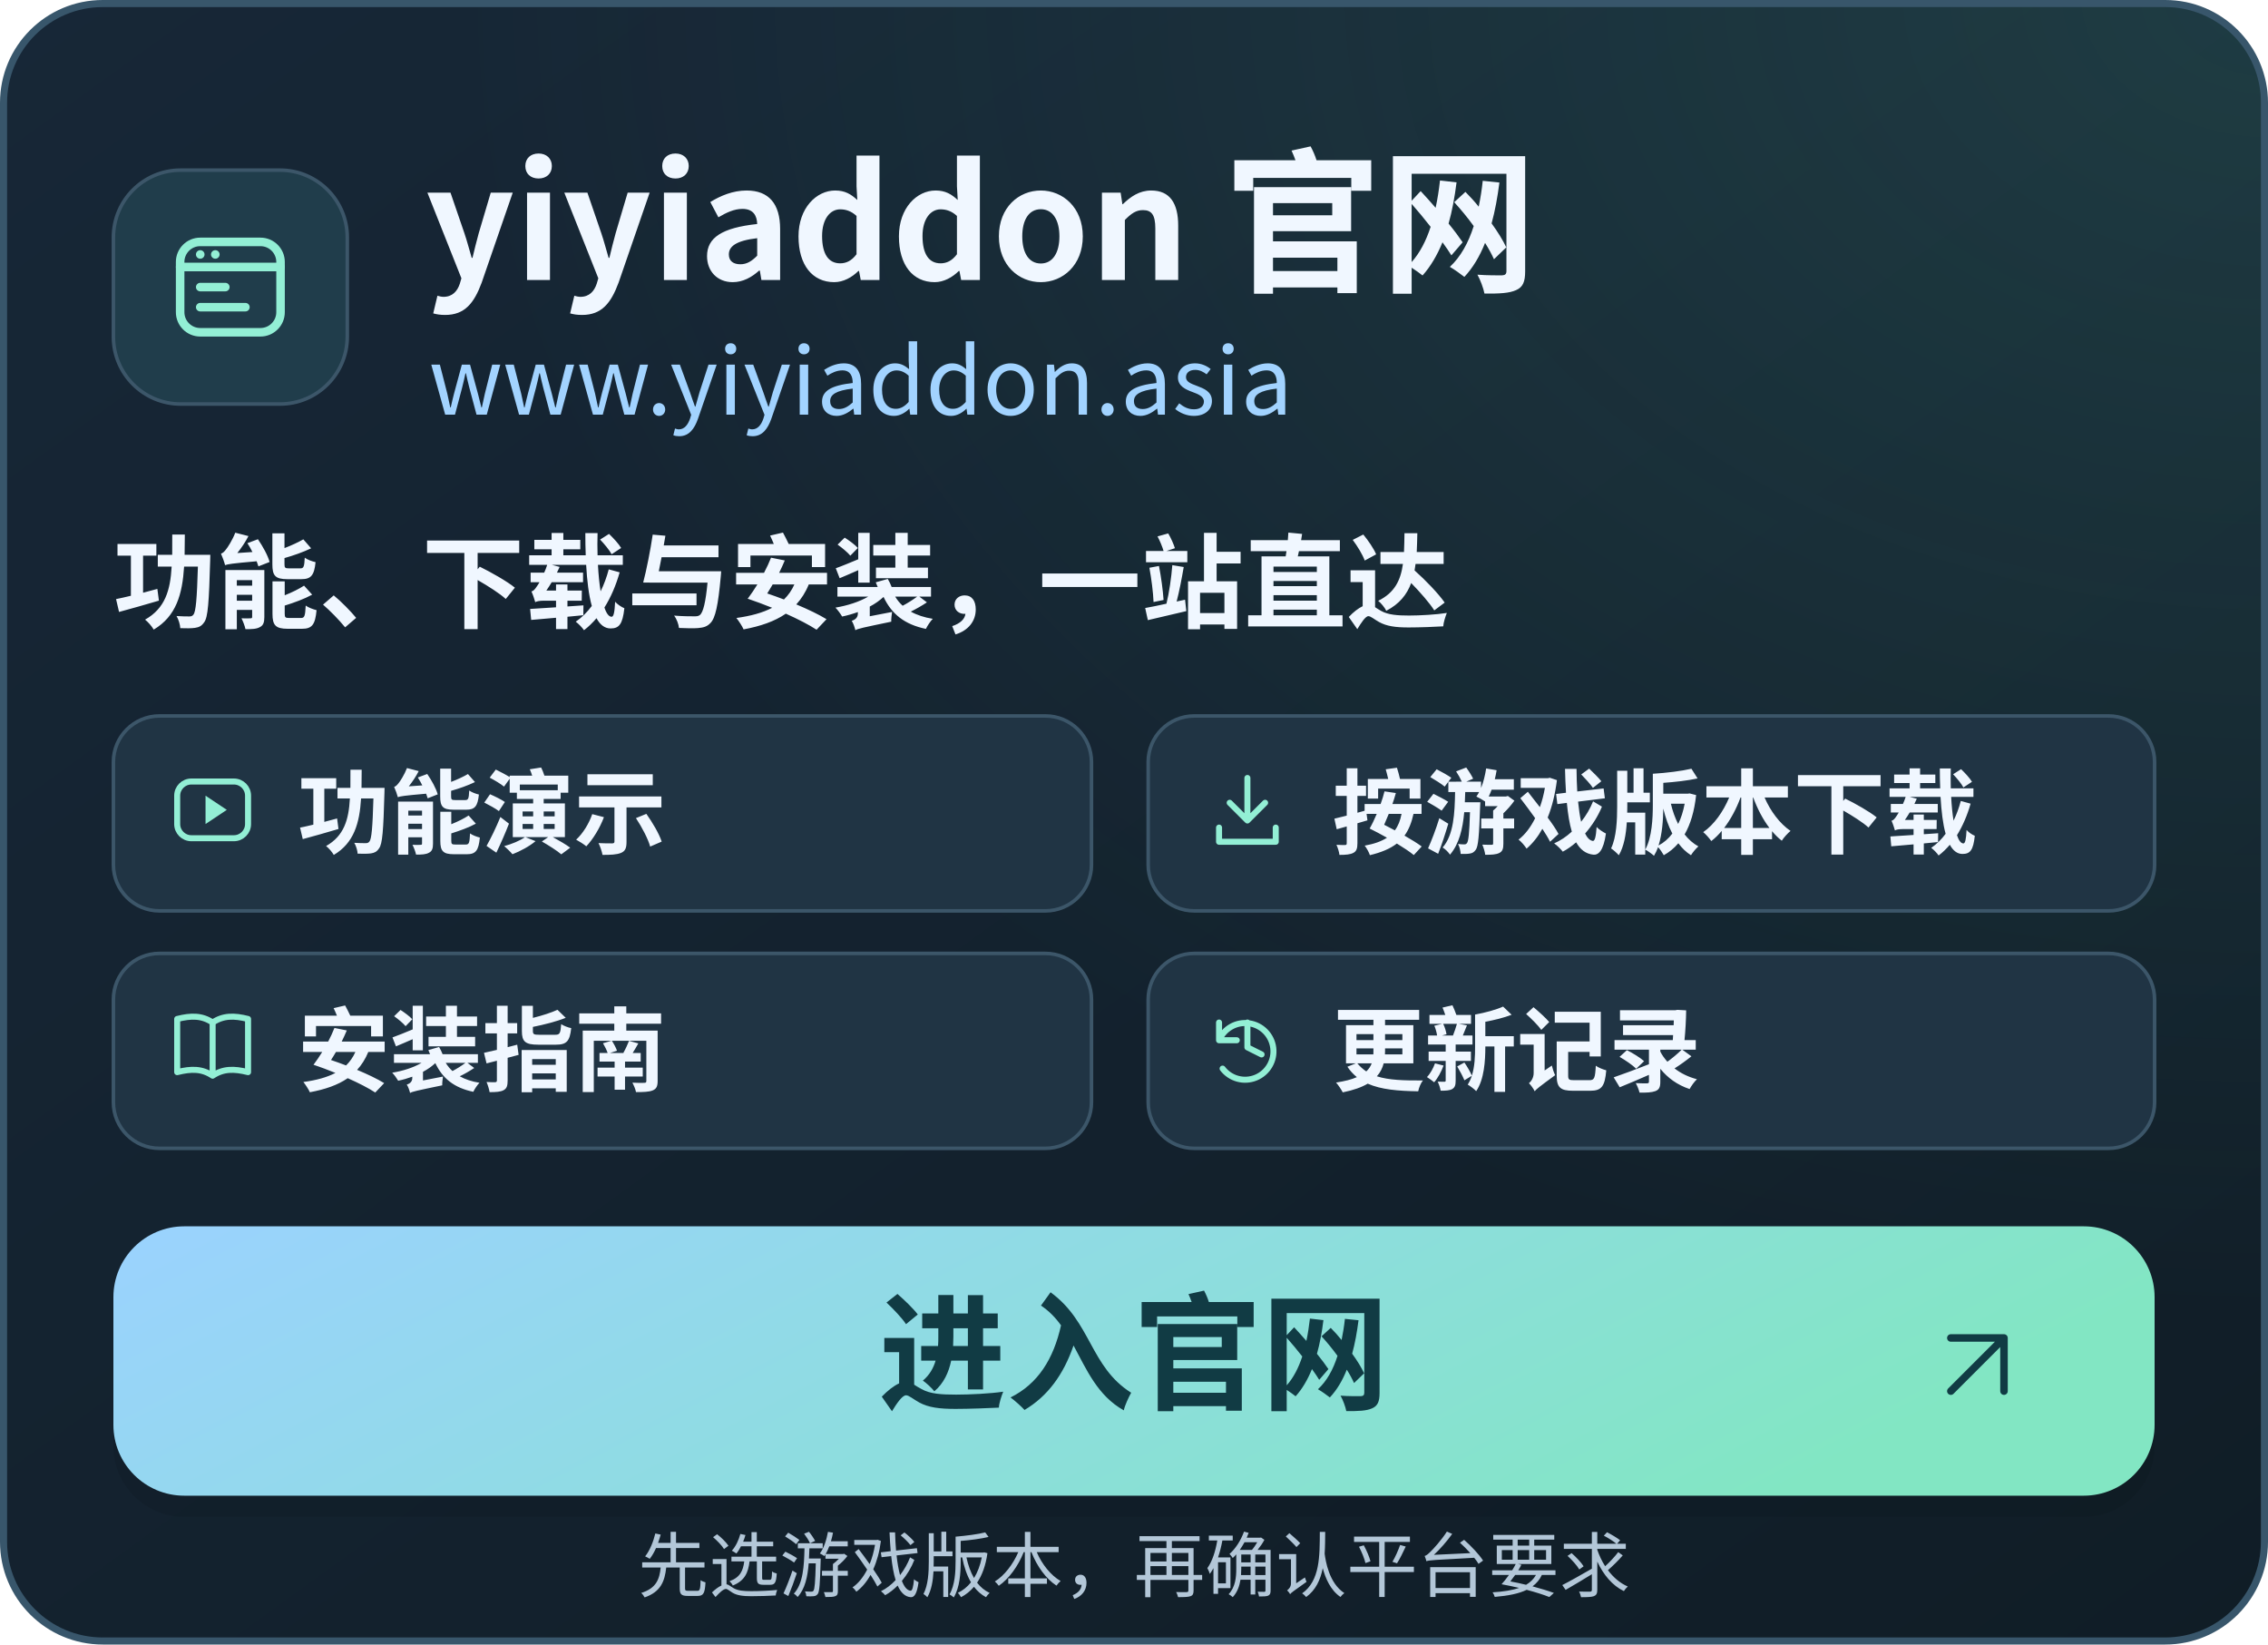
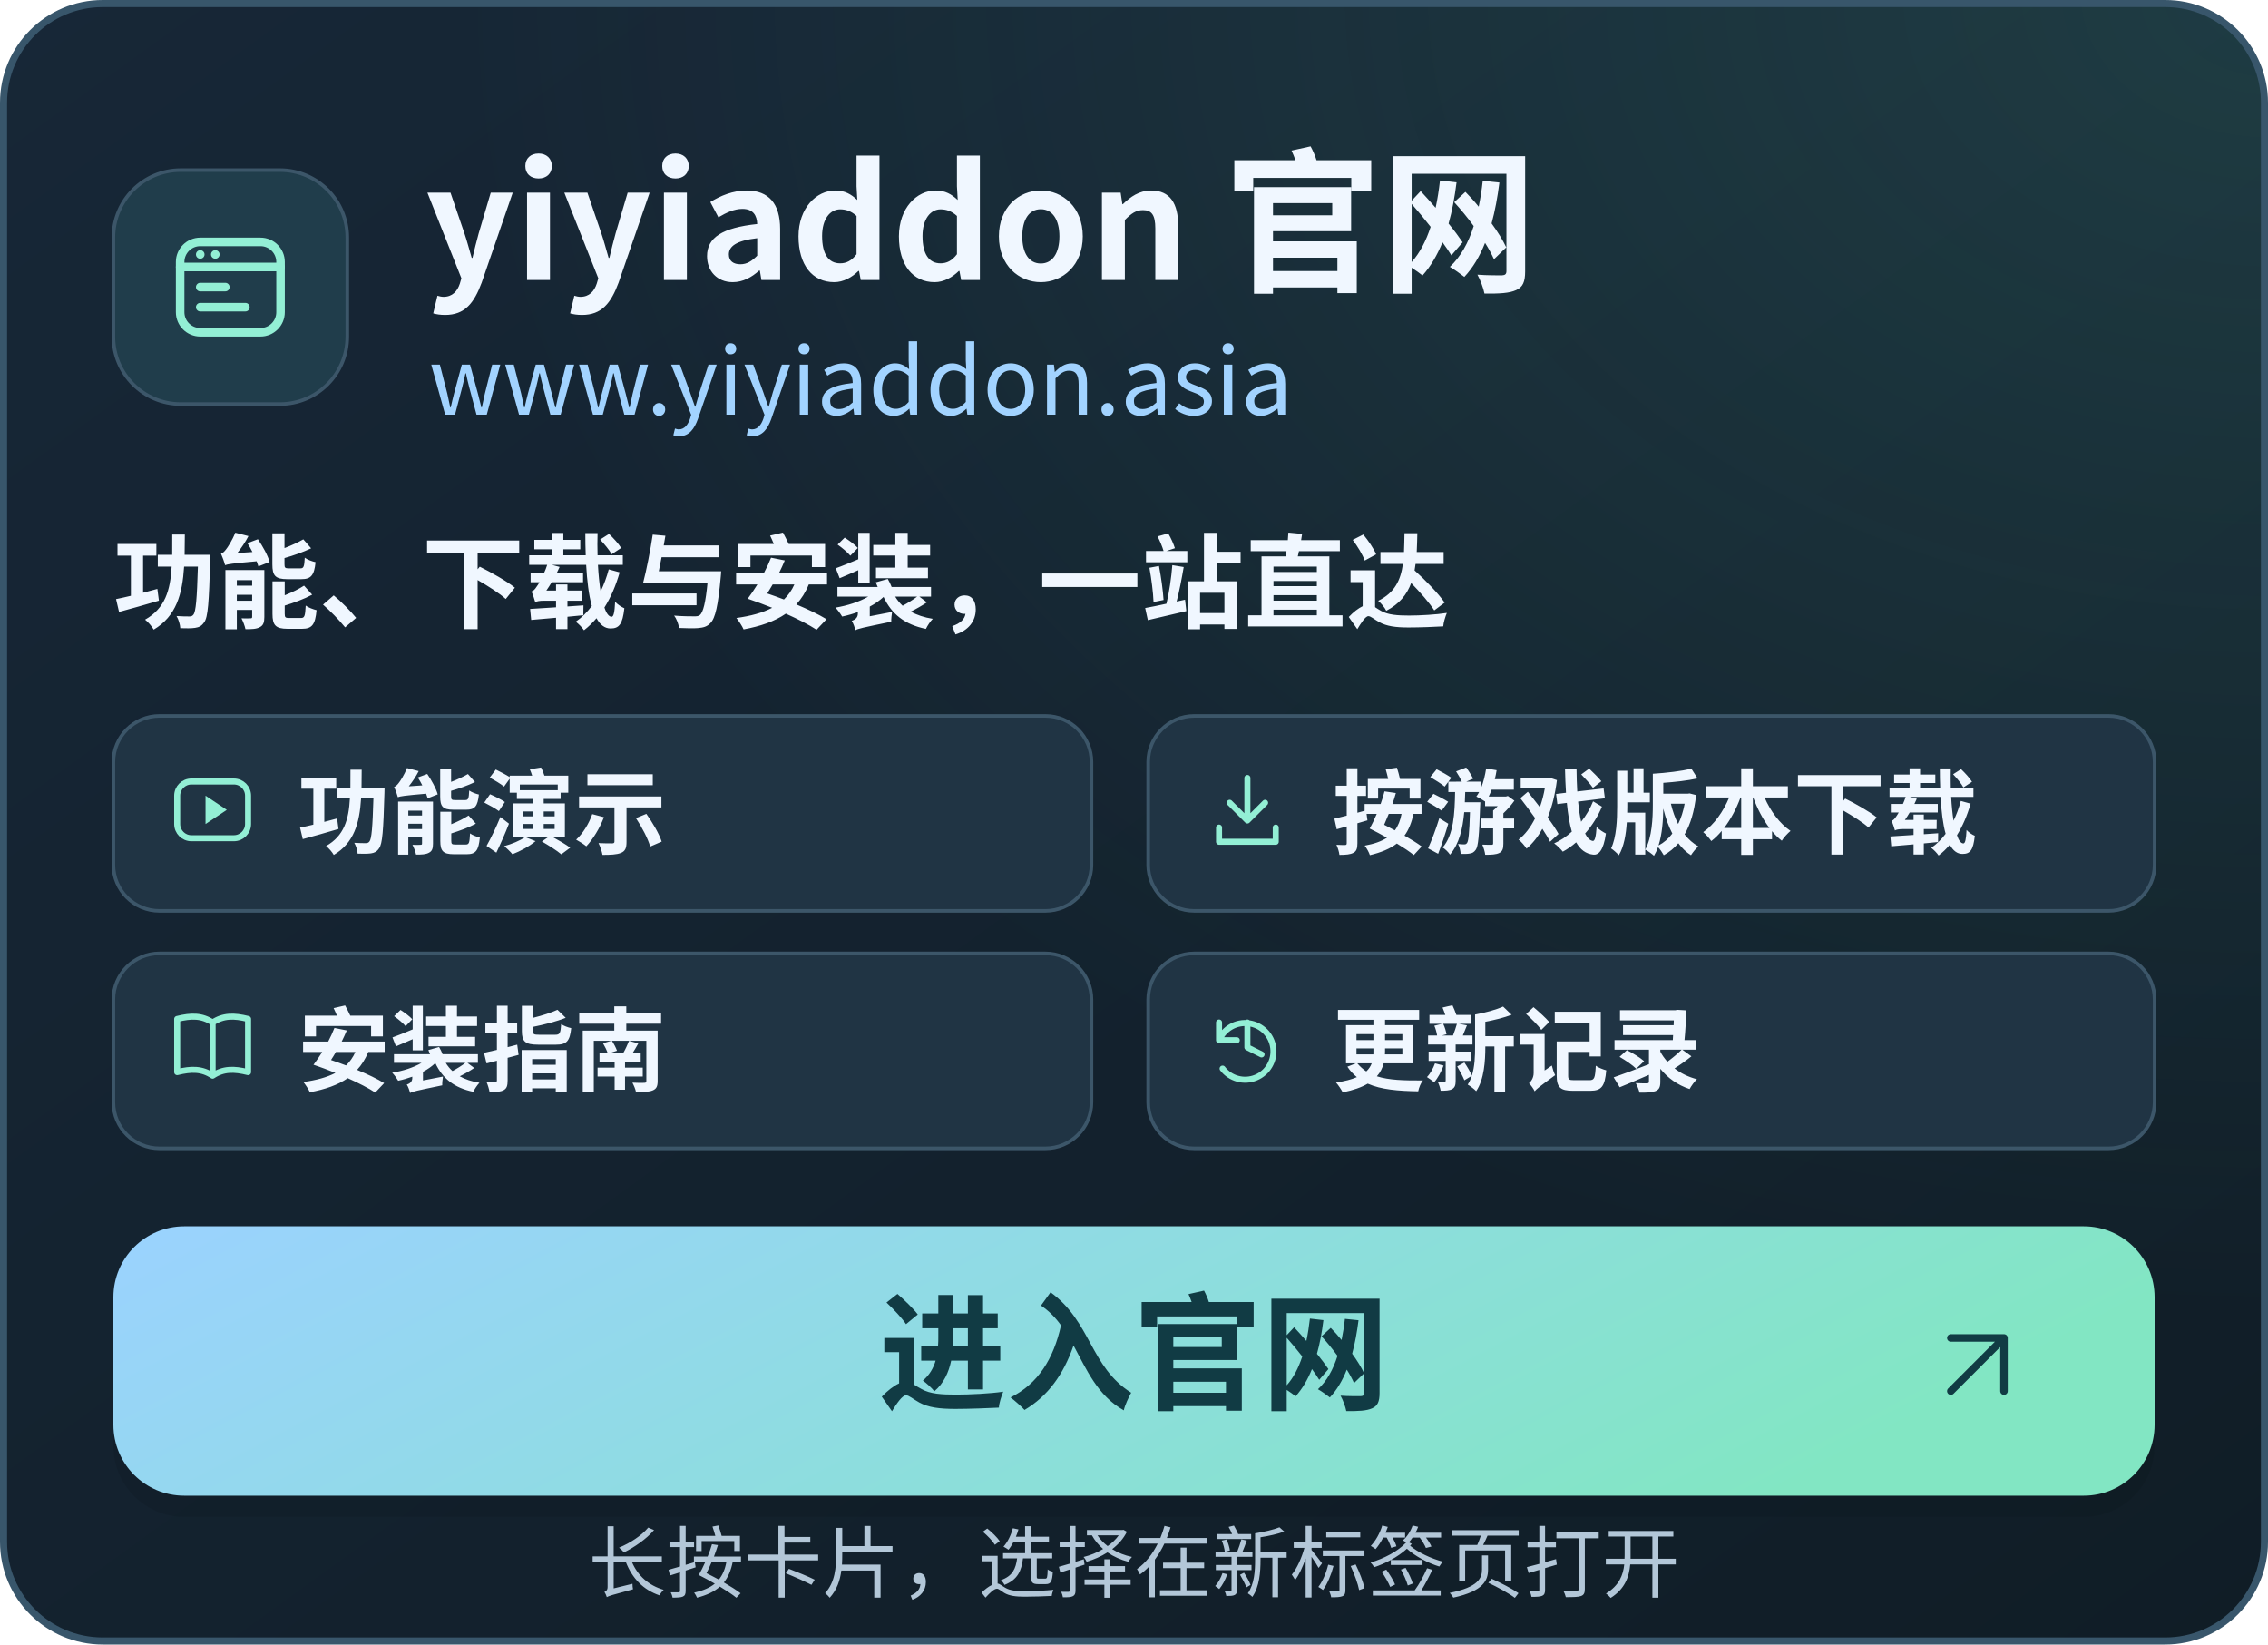
- <svg xmlns="http://www.w3.org/2000/svg" width="640" height="464" viewBox="0 0 640 464" role="img" aria-label="进入 yiyiaddon 官网 · www.yiyiaddon.asia · 功能演示、按游戏版本选择下载、安装指南、更新记录；请先确认版本与平台要求。">
+ <svg xmlns="http://www.w3.org/2000/svg" width="640" height="464" viewBox="0 0 640 464" role="img" aria-label="进入 yiyiaddon 官网，查看功能演示、版本下载、安装指南和更新记录。">
  <defs>
    <linearGradient id="background" x1="0" y1="0" x2="1" y2="1">
      <stop stop-color="#172737" />
      <stop offset="1" stop-color="#101d26" />
    </linearGradient>
    <radialGradient id="glow" cx="100%" cy="0%" r="100%">
      <stop stop-color="#64dcc1" stop-opacity=".14" />
      <stop offset=".8" stop-color="#64dcc1" stop-opacity="0" />
    </radialGradient>
    <linearGradient id="button" x1="0" y1="0" x2="1" y2=".25">
      <stop stop-color="#9bd2ff" />
      <stop offset="1" stop-color="#82e6c3" />
    </linearGradient>
  </defs>
  <g font-family="Segoe UI, Microsoft YaHei, Noto Sans CJK SC, PingFang SC, Arial, sans-serif">
    <rect x="1" y="1" width="638" height="462" rx="28" fill="url(#background)" stroke="#38566b" stroke-width="2" />
    <rect x="2" y="2" width="636" height="460" rx="27" fill="url(#glow)" />
    <rect x="32" y="48" width="66" height="66" rx="19" fill="#203d4b" stroke="#3c5669" />
    <g transform="translate(48 64) scale(1.416667)" fill="none" stroke="#93efd5" color="#93efd5" stroke-width="1.7" stroke-linecap="round" stroke-linejoin="round">
      <rect x="2" y="3" width="20" height="18" rx="4" />
      <path d="M2 8h20M6 5.5h.01M9 5.5h.01M6 12h5m-5 4h9" />
    </g>
    <text x="120" y="79" font-size="44" fill="#f0f7ff" font-weight="700">yiyiaddon 官网</text>
    <text x="121" y="117" font-size="26" fill="#a2d3ff" font-weight="500">www.yiyiaddon.asia</text>
    <text x="32" y="175" font-size="29" fill="#f0f7ff" font-weight="600">功能、下载与安装，一站直达</text>
    <rect x="32" y="202" width="276" height="55" rx="13" fill="#203444" stroke="#3c5669" />
    <g transform="translate(48 216.5) scale(1.0)" fill="none" stroke="#93efd5" color="#93efd5" stroke-width="1.7" stroke-linecap="round" stroke-linejoin="round">
      <rect x="2" y="4" width="20" height="16" rx="4" />
      <path d="m10 8 6 4-6 4Z" fill="currentColor" stroke="none" />
    </g>
    <text x="84" y="238.86" font-size="26" fill="#f0f7ff" font-weight="550">功能演示</text>
    <rect x="324" y="202" width="284" height="55" rx="13" fill="#203444" stroke="#3c5669" />
    <g transform="translate(340 216.5) scale(1.0)" fill="none" stroke="#93efd5" color="#93efd5" stroke-width="1.7" stroke-linecap="round" stroke-linejoin="round">
      <path d="M12 3v12m-5-5 5 5 5-5M4 17v4h16v-4" />
    </g>
    <text x="376" y="238.86" font-size="26" fill="#f0f7ff" font-weight="550">按游戏版本下载</text>
    <rect x="32" y="269" width="276" height="55" rx="13" fill="#203444" stroke="#3c5669" />
    <g transform="translate(48 283.5) scale(1.0)" fill="none" stroke="#93efd5" color="#93efd5" stroke-width="1.7" stroke-linecap="round" stroke-linejoin="round">
      <path d="M12 5c-3-2-6-2-10-1v15c4-1 7-1 10 1 3-2 6-2 10-1V4c-4-1-7-1-10 1Zm0 0v15" />
    </g>
    <text x="84" y="305.86" font-size="26" fill="#f0f7ff" font-weight="550">安装指南</text>
    <rect x="324" y="269" width="284" height="55" rx="13" fill="#203444" stroke="#3c5669" />
    <g transform="translate(340 283.5) scale(1.0)" fill="none" stroke="#93efd5" color="#93efd5" stroke-width="1.7" stroke-linecap="round" stroke-linejoin="round">
      <path d="M4 5v5h5M4 10a8 8 0 1 1 1 8m7-13v7l4 2" />
    </g>
    <text x="376" y="305.86" font-size="26" fill="#f0f7ff" font-weight="550">更新记录</text>
    <rect x="32" y="352" width="576" height="76" rx="20" fill="#071017" opacity=".15" />
    <rect x="32" y="346" width="576" height="76" rx="20" fill="url(#button)" />
    <text x="320" y="395" font-size="36" fill="#113b44" font-weight="700" text-anchor="middle">进入官网</text>
    <g transform="translate(543 370) scale(1.25)" fill="none" stroke="#113b44" color="#113b44" stroke-width="1.7" stroke-linecap="round" stroke-linejoin="round">
      <path d="M6 18 18 6M6 6h12v12" />
    </g>
-     <text x="320" y="449" font-size="20" fill="#b3c7d8" font-weight="450" text-anchor="middle">先选游戏版本，再确认平台要求</text>
+     <text x="320" y="449" font-size="22" fill="#b3c7d8" font-weight="450" text-anchor="middle">长按卡片，选择在新标签页打开</text>
  </g>
</svg>
